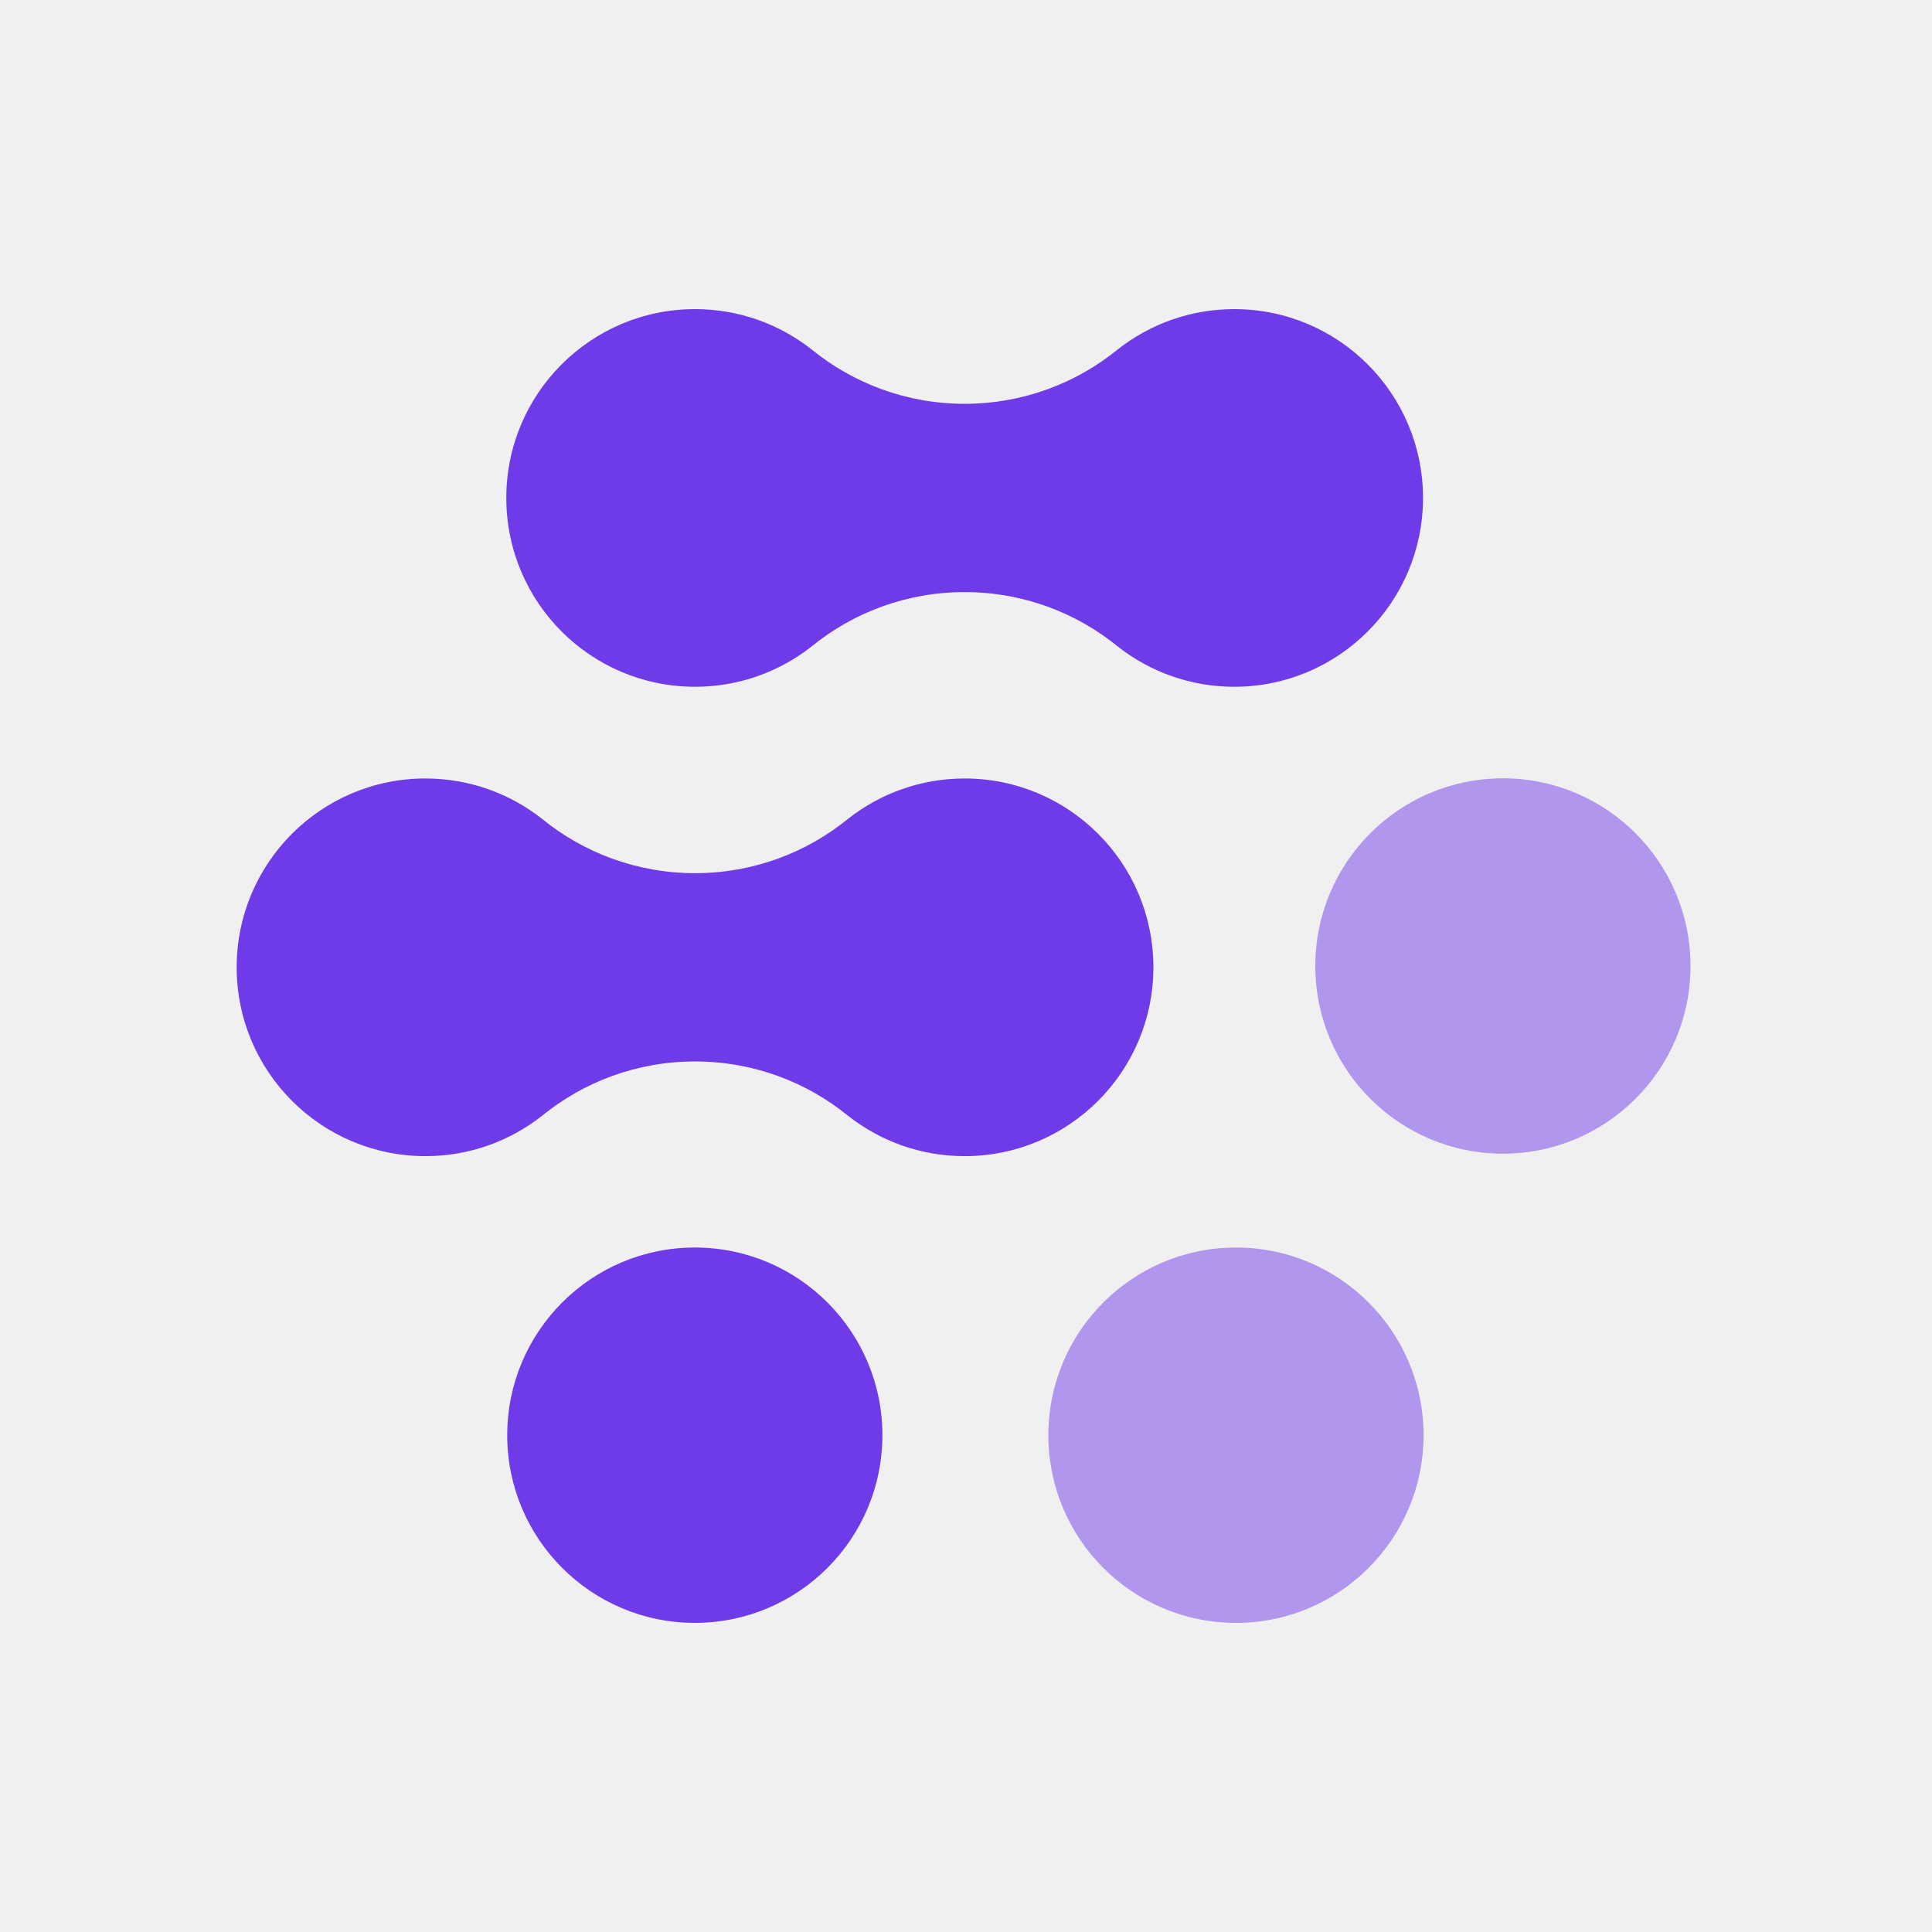
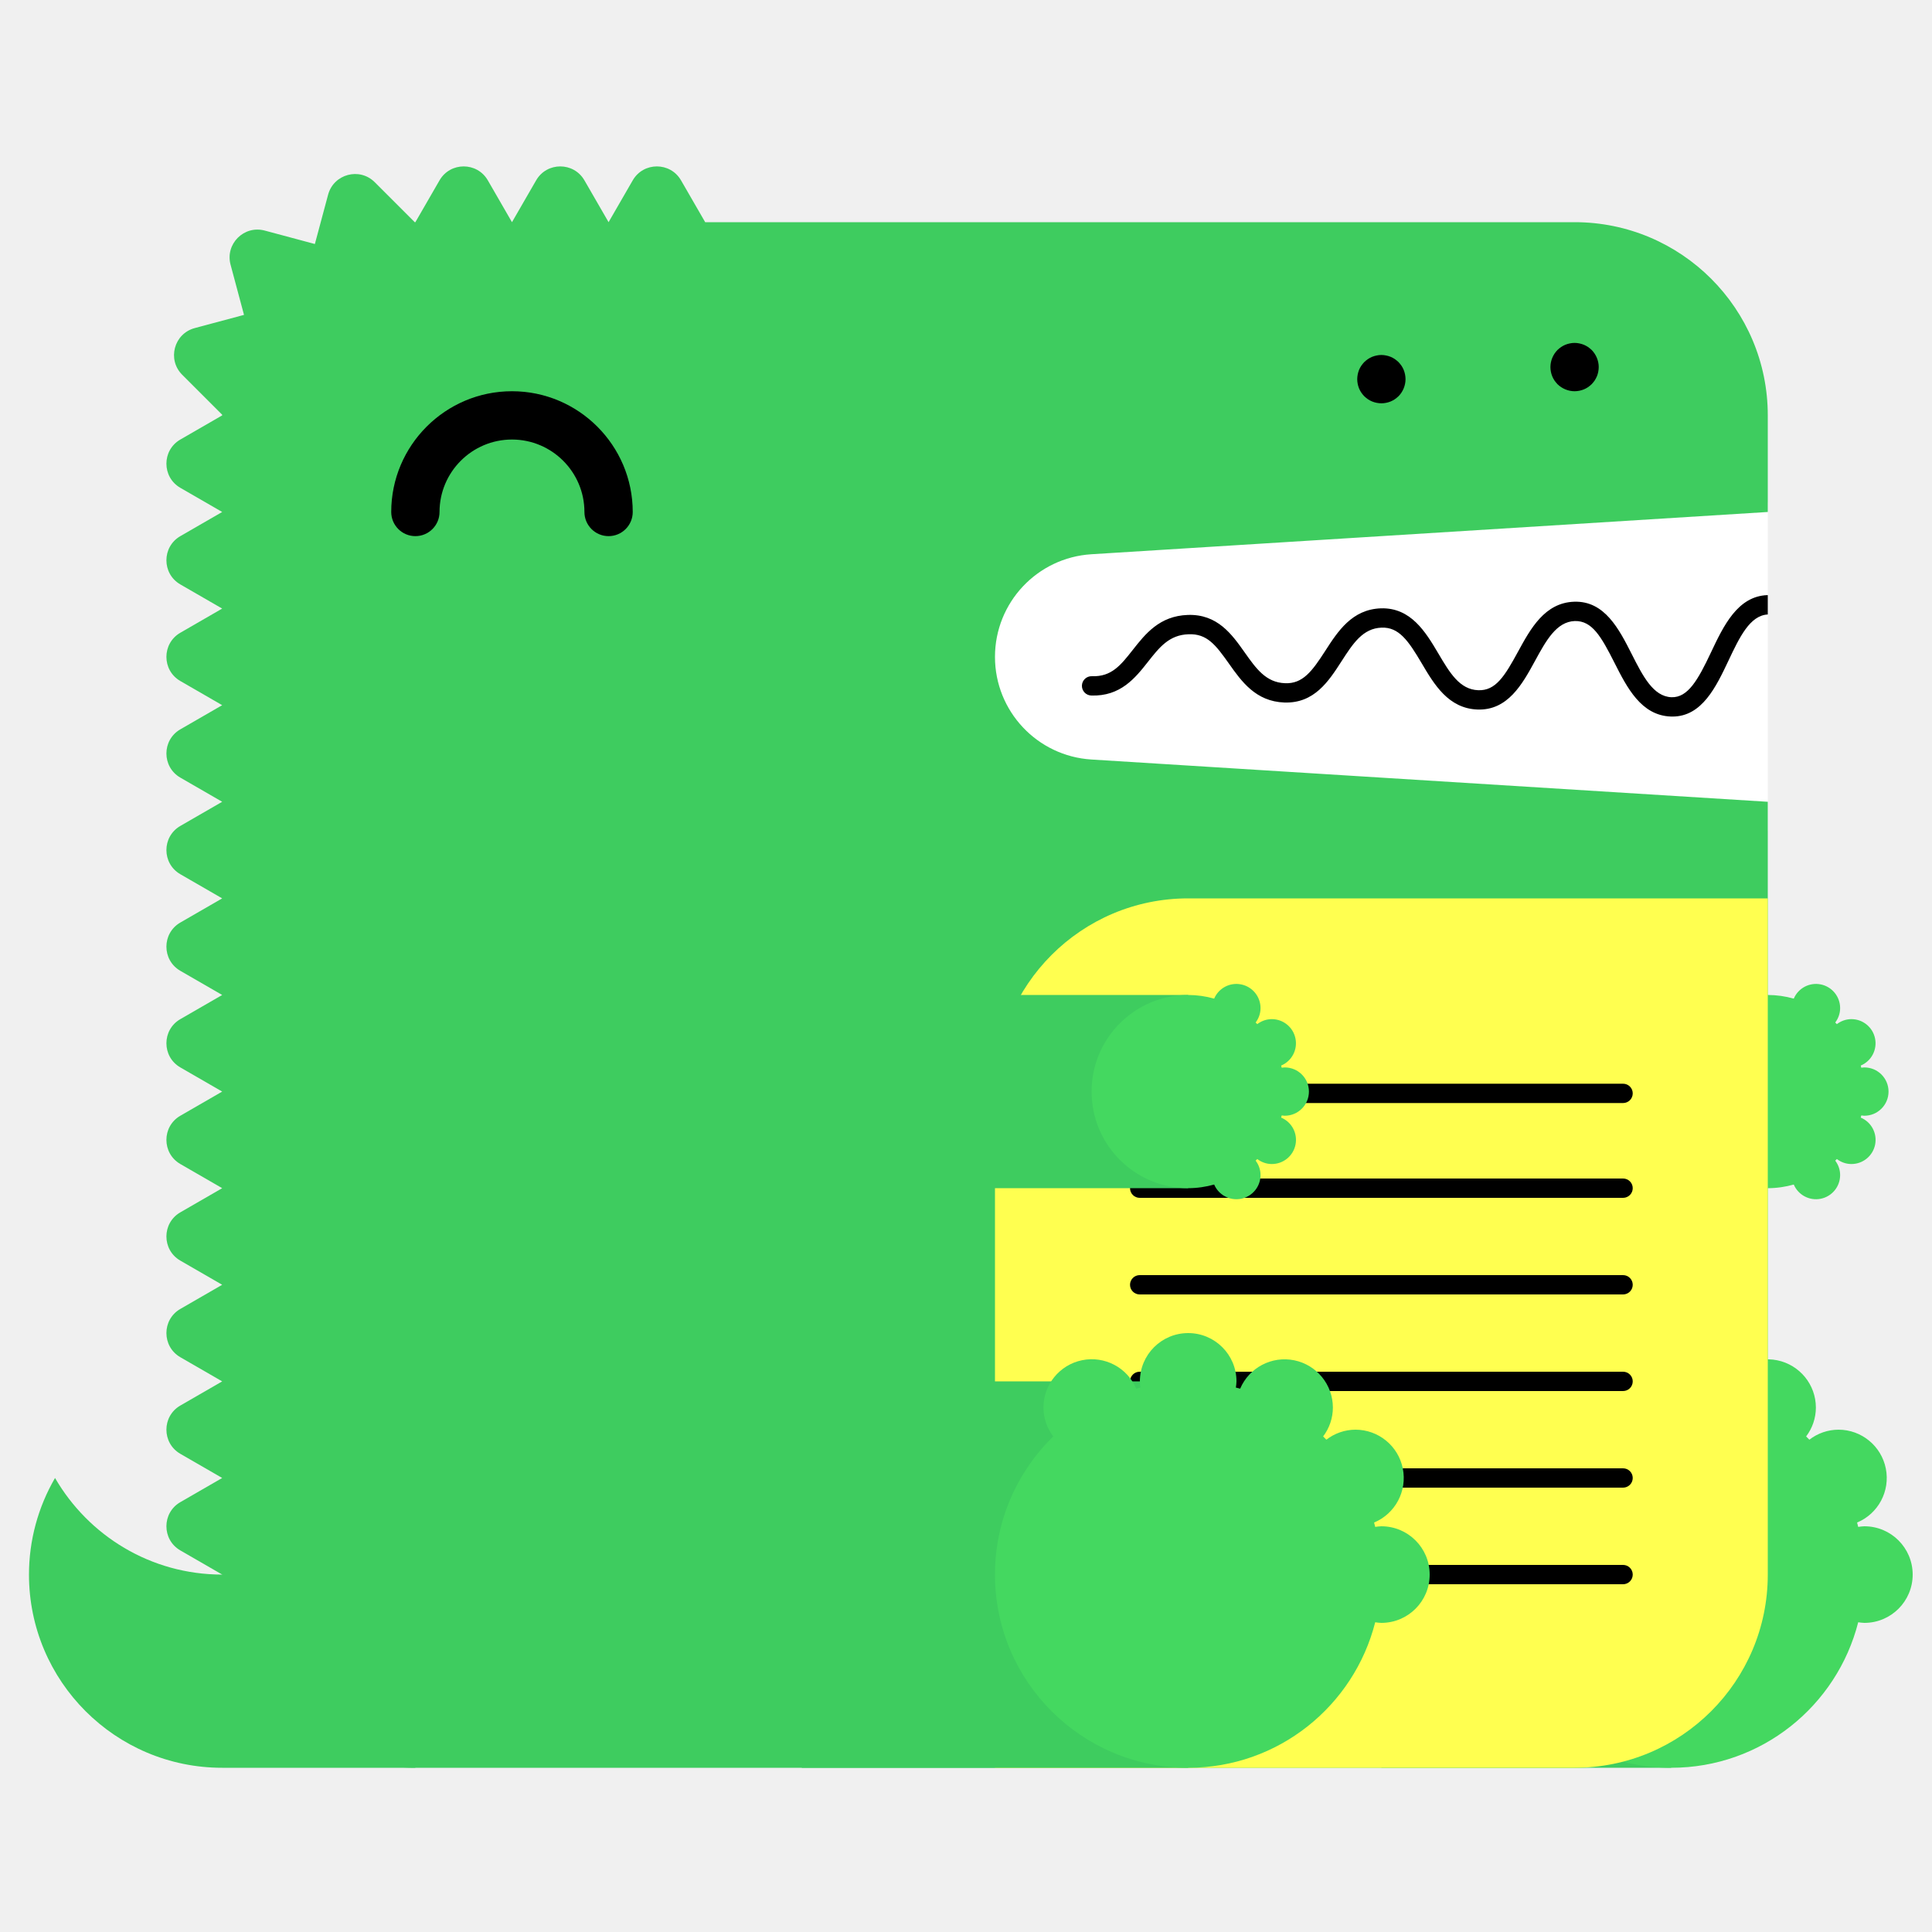
- <svg xmlns="http://www.w3.org/2000/svg" width="400" height="400" viewBox="0 0 400 400">
-   <g fill="#6f3be8">
-     <ellipse cx="143.854" cy="297.143" rx="38.839" ry="38.857" />
-     <ellipse opacity="0.5" cx="255.89" cy="297.143" rx="38.839" ry="38.857" />
-     <ellipse opacity="0.5" cx="311.161" cy="200" rx="38.839" ry="38.857" />
-     <path d="M143.899 64C153.005 64 161.384 67.116 168.028 72.341C176.674 79.382 187.705 83.603 199.722 83.603C211.739 83.603 222.77 79.382 231.416 72.341C238.06 67.116 246.438 64 255.545 64C277.126 64 294.621 81.503 294.621 103.094C294.621 124.685 277.126 142.189 255.545 142.189C246.438 142.189 238.06 139.072 231.416 133.847C222.77 126.806 211.739 122.586 199.722 122.586C187.705 122.586 176.674 126.806 168.028 133.847C161.384 139.072 153.005 142.189 143.899 142.189C122.318 142.189 104.823 124.685 104.823 103.094C104.823 81.503 122.318 64 143.899 64Z" />
-     <path d="M88.076 161.177C97.183 161.177 105.561 164.294 112.205 169.519C120.851 176.559 131.882 180.78 143.899 180.78C155.916 180.78 166.947 176.559 175.593 169.519C182.237 164.294 190.616 161.177 199.722 161.177C221.303 161.177 238.798 178.68 238.798 200.272C238.798 221.863 221.303 239.366 199.722 239.366C190.616 239.366 182.237 236.249 175.593 231.024C166.947 223.984 155.916 219.763 143.899 219.763C131.882 219.763 120.851 223.984 112.205 231.024C105.561 236.249 97.183 239.366 88.076 239.366C66.495 239.366 49 221.863 49 200.272C49 178.68 66.495 161.177 88.076 161.177Z" />
+ <svg xmlns="http://www.w3.org/2000/svg" width="200" height="200" viewBox="0 0 200 200">
+   <g fill="none" fill-rule="evenodd">
+     <path fill="#FFF" d="M99 52h84v34H99z" />
+     <path d="M23 163c-7.398 0-13.843-4.027-17.303-10A19.886 19.886 0 0 0 3 163c0 11.046 8.954 20 20 20h20v-20H23z" fill="#3ECC5F" />
+     <path d="M112.98 57.376L183 53V43c0-11.046-8.954-20-20-20H73l-2.5-4.33c-1.112-1.925-3.889-1.925-5 0L63 23l-2.5-4.33c-1.111-1.925-3.889-1.925-5 0L53 23l-2.5-4.33c-1.111-1.925-3.889-1.925-5 0L43 23c-.022 0-.042.003-.065.003l-4.142-4.141c-1.57-1.571-4.252-.853-4.828 1.294l-1.369 5.104-5.192-1.392c-2.148-.575-4.111 1.389-3.535 3.536l1.39 5.193-5.102 1.367c-2.148.576-2.867 3.259-1.296 4.83l4.142 4.142c0 .021-.003.042-.003.064l-4.33 2.5c-1.925 1.111-1.925 3.889 0 5L23 53l-4.33 2.5c-1.925 1.111-1.925 3.889 0 5L23 63l-4.33 2.5c-1.925 1.111-1.925 3.889 0 5L23 73l-4.33 2.5c-1.925 1.111-1.925 3.889 0 5L23 83l-4.33 2.5c-1.925 1.111-1.925 3.889 0 5L23 93l-4.33 2.5c-1.925 1.111-1.925 3.889 0 5L23 103l-4.33 2.5c-1.925 1.111-1.925 3.889 0 5L23 113l-4.33 2.5c-1.925 1.111-1.925 3.889 0 5L23 123l-4.33 2.5c-1.925 1.111-1.925 3.889 0 5L23 133l-4.33 2.5c-1.925 1.111-1.925 3.889 0 5L23 143l-4.33 2.5c-1.925 1.111-1.925 3.889 0 5L23 153l-4.33 2.5c-1.925 1.111-1.925 3.889 0 5L23 163c0 11.046 8.954 20 20 20h120c11.046 0 20-8.954 20-20V83l-70.02-4.376A10.645 10.645 0 0 1 103 68c0-5.621 4.37-10.273 9.98-10.624" fill="#3ECC5F" />
+     <path fill="#3ECC5F" d="M143 183h30v-40h-30z" />
+     <path d="M193 158c-.219 0-.428.037-.639.064-.038-.15-.074-.301-.116-.451A5 5 0 0 0 190.32 148a4.96 4.96 0 0 0-3.016 1.036 26.531 26.531 0 0 0-.335-.336 4.955 4.955 0 0 0 1.011-2.987 5 5 0 0 0-9.599-1.959c-.148-.042-.297-.077-.445-.115.027-.211.064-.42.064-.639a5 5 0 0 0-5-5 5 5 0 0 0-5 5c0 .219.037.428.064.639-.148.038-.297.073-.445.115a4.998 4.998 0 0 0-9.599 1.959c0 1.125.384 2.151 1.011 2.987-3.717 3.632-6.031 8.693-6.031 14.3 0 11.046 8.954 20 20 20 9.339 0 17.16-6.41 19.361-15.064.211.027.42.064.639.064a5 5 0 0 0 5-5 5 5 0 0 0-5-5" fill="#44D860" />
+     <path fill="#3ECC5F" d="M153 123h30v-20h-30z" />
+     <path d="M193 115.5a2.5 2.5 0 1 0 0-5c-.109 0-.214.019-.319.032-.02-.075-.037-.15-.058-.225a2.501 2.501 0 0 0-.963-4.807c-.569 0-1.088.197-1.508.518a6.653 6.653 0 0 0-.168-.168c.314-.417.506-.931.506-1.494a2.5 2.5 0 0 0-4.8-.979A9.987 9.987 0 0 0 183 103c-5.522 0-10 4.478-10 10s4.478 10 10 10c.934 0 1.833-.138 2.69-.377a2.5 2.5 0 0 0 4.8-.979c0-.563-.192-1.077-.506-1.494.057-.055.113-.111.168-.168.42.321.939.518 1.508.518a2.5 2.5 0 0 0 .963-4.807c.021-.074.038-.15.058-.225.105.013.21.032.319.032" fill="#44D860" />
+     <path d="M63 55.5a2.5 2.5 0 0 1-2.5-2.5c0-4.136-3.364-7.5-7.5-7.5s-7.5 3.364-7.5 7.5a2.5 2.5 0 1 1-5 0c0-6.893 5.607-12.5 12.5-12.5S65.5 46.107 65.5 53a2.5 2.5 0 0 1-2.5 2.5" fill="#000" />
+     <path d="M103 183h60c11.046 0 20-8.954 20-20V93h-60c-11.046 0-20 8.954-20 20v70z" fill="#FFFF50" />
+     <path d="M168.02 124h-50.04a1 1 0 1 1 0-2h50.04a1 1 0 1 1 0 2m0 20h-50.04a1 1 0 1 1 0-2h50.04a1 1 0 1 1 0 2m0 20h-50.04a1 1 0 1 1 0-2h50.04a1 1 0 1 1 0 2m0-49.814h-50.04a1 1 0 1 1 0-2h50.04a1 1 0 1 1 0 2m0 19.814h-50.04a1 1 0 1 1 0-2h50.04a1 1 0 1 1 0 2m0 20h-50.04a1 1 0 1 1 0-2h50.04a1 1 0 1 1 0 2M183 61.611c-.012 0-.022-.006-.034-.005-3.09.105-4.552 3.196-5.842 5.923-1.346 2.85-2.387 4.703-4.093 4.647-1.889-.068-2.969-2.202-4.113-4.46-1.314-2.594-2.814-5.536-5.963-5.426-3.046.104-4.513 2.794-5.807 5.167-1.377 2.528-2.314 4.065-4.121 3.994-1.927-.07-2.951-1.805-4.136-3.813-1.321-2.236-2.848-4.75-5.936-4.664-2.994.103-4.465 2.385-5.763 4.4-1.373 2.13-2.335 3.428-4.165 3.351-1.973-.07-2.992-1.51-4.171-3.177-1.324-1.873-2.816-3.993-5.895-3.89-2.928.1-4.399 1.97-5.696 3.618-1.232 1.564-2.194 2.802-4.229 2.724a1 1 0 0 0-.072 2c3.017.101 4.545-1.8 5.872-3.487 1.177-1.496 2.193-2.787 4.193-2.855 1.926-.082 2.829 1.115 4.195 3.045 1.297 1.834 2.769 3.914 5.731 4.021 3.103.104 4.596-2.215 5.918-4.267 1.182-1.834 2.202-3.417 4.15-3.484 1.793-.067 2.769 1.35 4.145 3.681 1.297 2.197 2.766 4.686 5.787 4.796 3.125.108 4.634-2.62 5.949-5.035 1.139-2.088 2.214-4.06 4.119-4.126 1.793-.042 2.728 1.595 4.111 4.33 1.292 2.553 2.757 5.445 5.825 5.556l.169.003c3.064 0 4.518-3.075 5.805-5.794 1.139-2.41 2.217-4.68 4.067-4.773v-2z" fill="#000" />
+     <path fill="#3ECC5F" d="M83 183h40v-40H83z" />
+     <path d="M143 158c-.219 0-.428.037-.639.064-.038-.15-.074-.301-.116-.451A5 5 0 0 0 140.32 148a4.96 4.96 0 0 0-3.016 1.036 26.531 26.531 0 0 0-.335-.336 4.955 4.955 0 0 0 1.011-2.987 5 5 0 0 0-9.599-1.959c-.148-.042-.297-.077-.445-.115.027-.211.064-.42.064-.639a5 5 0 0 0-5-5 5 5 0 0 0-5 5c0 .219.037.428.064.639-.148.038-.297.073-.445.115a4.998 4.998 0 0 0-9.599 1.959c0 1.125.384 2.151 1.011 2.987-3.717 3.632-6.031 8.693-6.031 14.3 0 11.046 8.954 20 20 20 9.339 0 17.16-6.41 19.361-15.064.211.027.42.064.639.064a5 5 0 0 0 5-5 5 5 0 0 0-5-5" fill="#44D860" />
+     <path fill="#3ECC5F" d="M83 123h40v-20H83z" />
+     <path d="M133 115.5a2.5 2.5 0 1 0 0-5c-.109 0-.214.019-.319.032-.02-.075-.037-.15-.058-.225a2.501 2.501 0 0 0-.963-4.807c-.569 0-1.088.197-1.508.518a6.653 6.653 0 0 0-.168-.168c.314-.417.506-.931.506-1.494a2.5 2.5 0 0 0-4.8-.979A9.987 9.987 0 0 0 123 103c-5.522 0-10 4.478-10 10s4.478 10 10 10c.934 0 1.833-.138 2.69-.377a2.5 2.5 0 0 0 4.8-.979c0-.563-.192-1.077-.506-1.494.057-.055.113-.111.168-.168.42.321.939.518 1.508.518a2.5 2.5 0 0 0 .963-4.807c.021-.074.038-.15.058-.225.105.013.21.032.319.032" fill="#44D860" />
+     <path d="M143 41.75c-.16 0-.33-.02-.49-.05a2.52 2.52 0 0 1-.47-.14c-.15-.06-.29-.14-.431-.23-.13-.09-.259-.2-.38-.31-.109-.12-.219-.24-.309-.38s-.17-.28-.231-.43a2.619 2.619 0 0 1-.189-.96c0-.16.02-.33.05-.49.03-.16.08-.31.139-.47.061-.15.141-.29.231-.43.09-.13.2-.26.309-.38.121-.11.25-.22.38-.31.141-.09.281-.17.431-.23.149-.06.31-.11.47-.14.32-.07.65-.07.98 0 .159.03.32.08.47.14.149.06.29.14.43.23.13.09.259.2.38.31.11.12.22.25.31.38.09.14.17.28.23.43.06.16.11.31.14.47.029.16.05.33.05.49 0 .66-.271 1.31-.73 1.77-.121.11-.25.22-.38.31-.14.09-.281.17-.43.23a2.565 2.565 0 0 1-.96.19m20-1.25c-.66 0-1.3-.27-1.771-.73a3.802 3.802 0 0 1-.309-.38c-.09-.14-.17-.28-.231-.43a2.619 2.619 0 0 1-.189-.96c0-.66.27-1.3.729-1.77.121-.11.25-.22.38-.31.141-.09.281-.17.431-.23.149-.06.31-.11.47-.14.32-.07.66-.07.98 0 .159.03.32.08.47.14.149.06.29.14.43.23.13.09.259.2.38.31.459.47.73 1.11.73 1.77 0 .16-.021.33-.05.49-.03.16-.08.32-.14.47-.07.15-.14.29-.23.43-.09.13-.2.26-.31.38-.121.11-.25.22-.38.31-.14.09-.281.17-.43.23a2.565 2.565 0 0 1-.96.19" fill="#000" />
  </g>
</svg>
